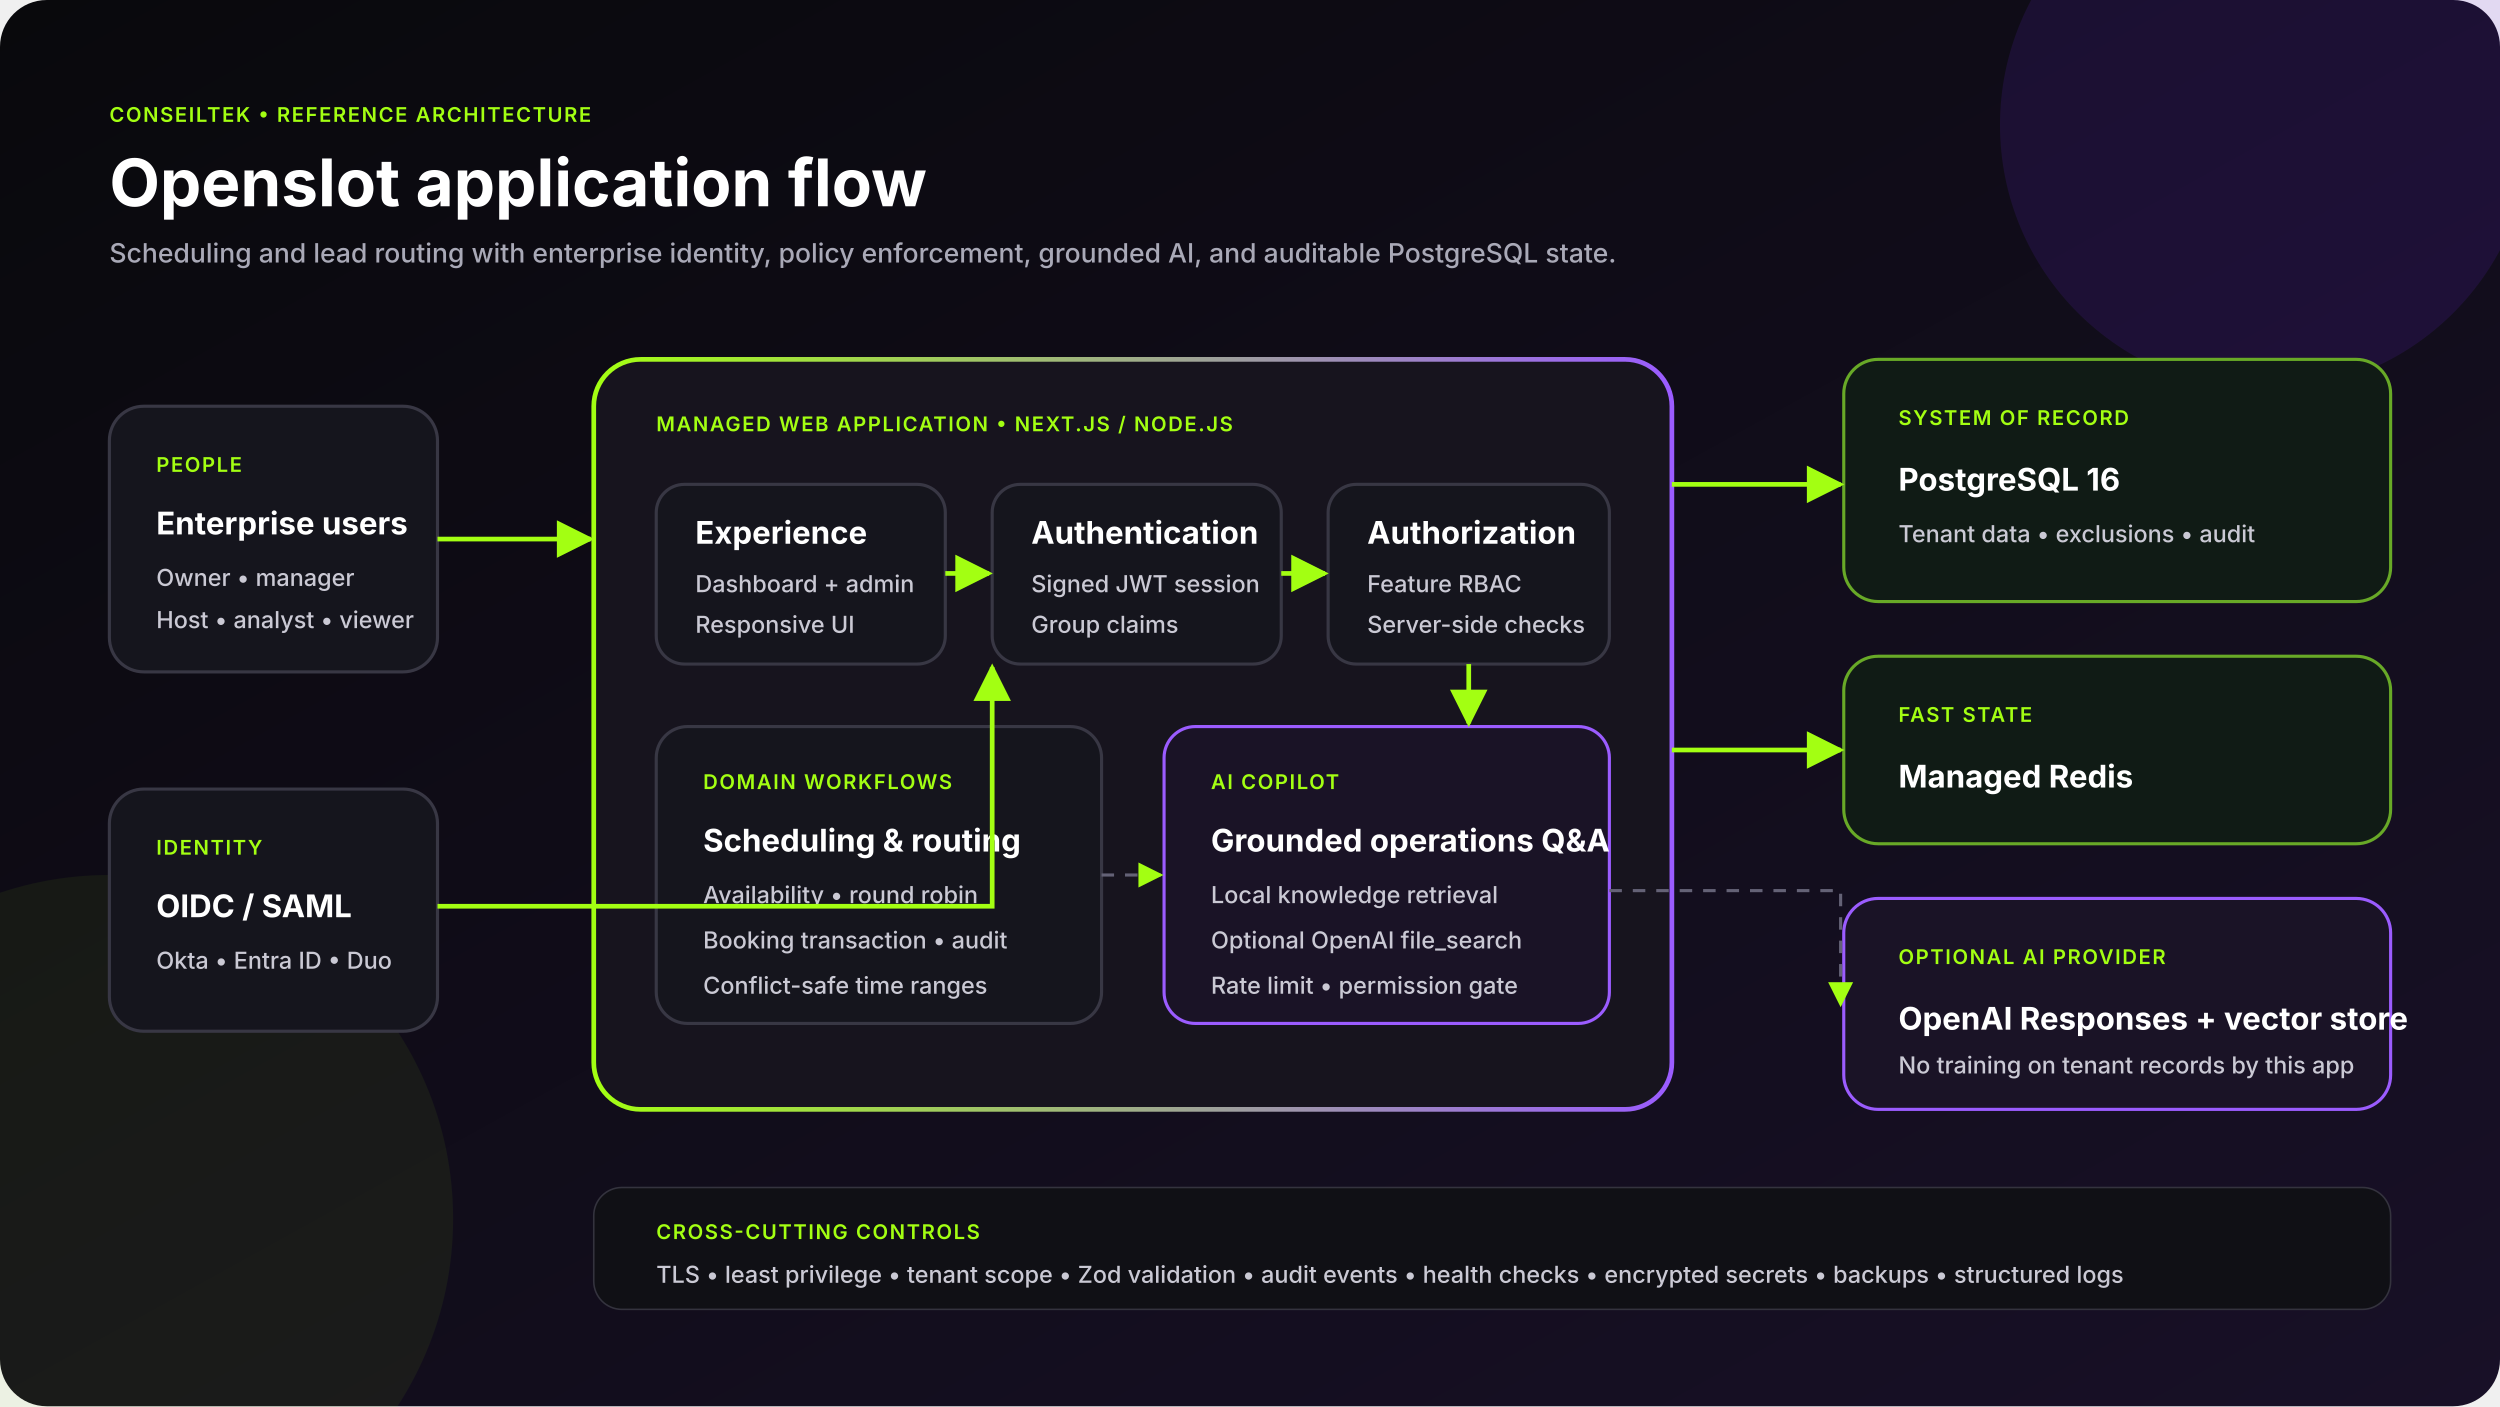
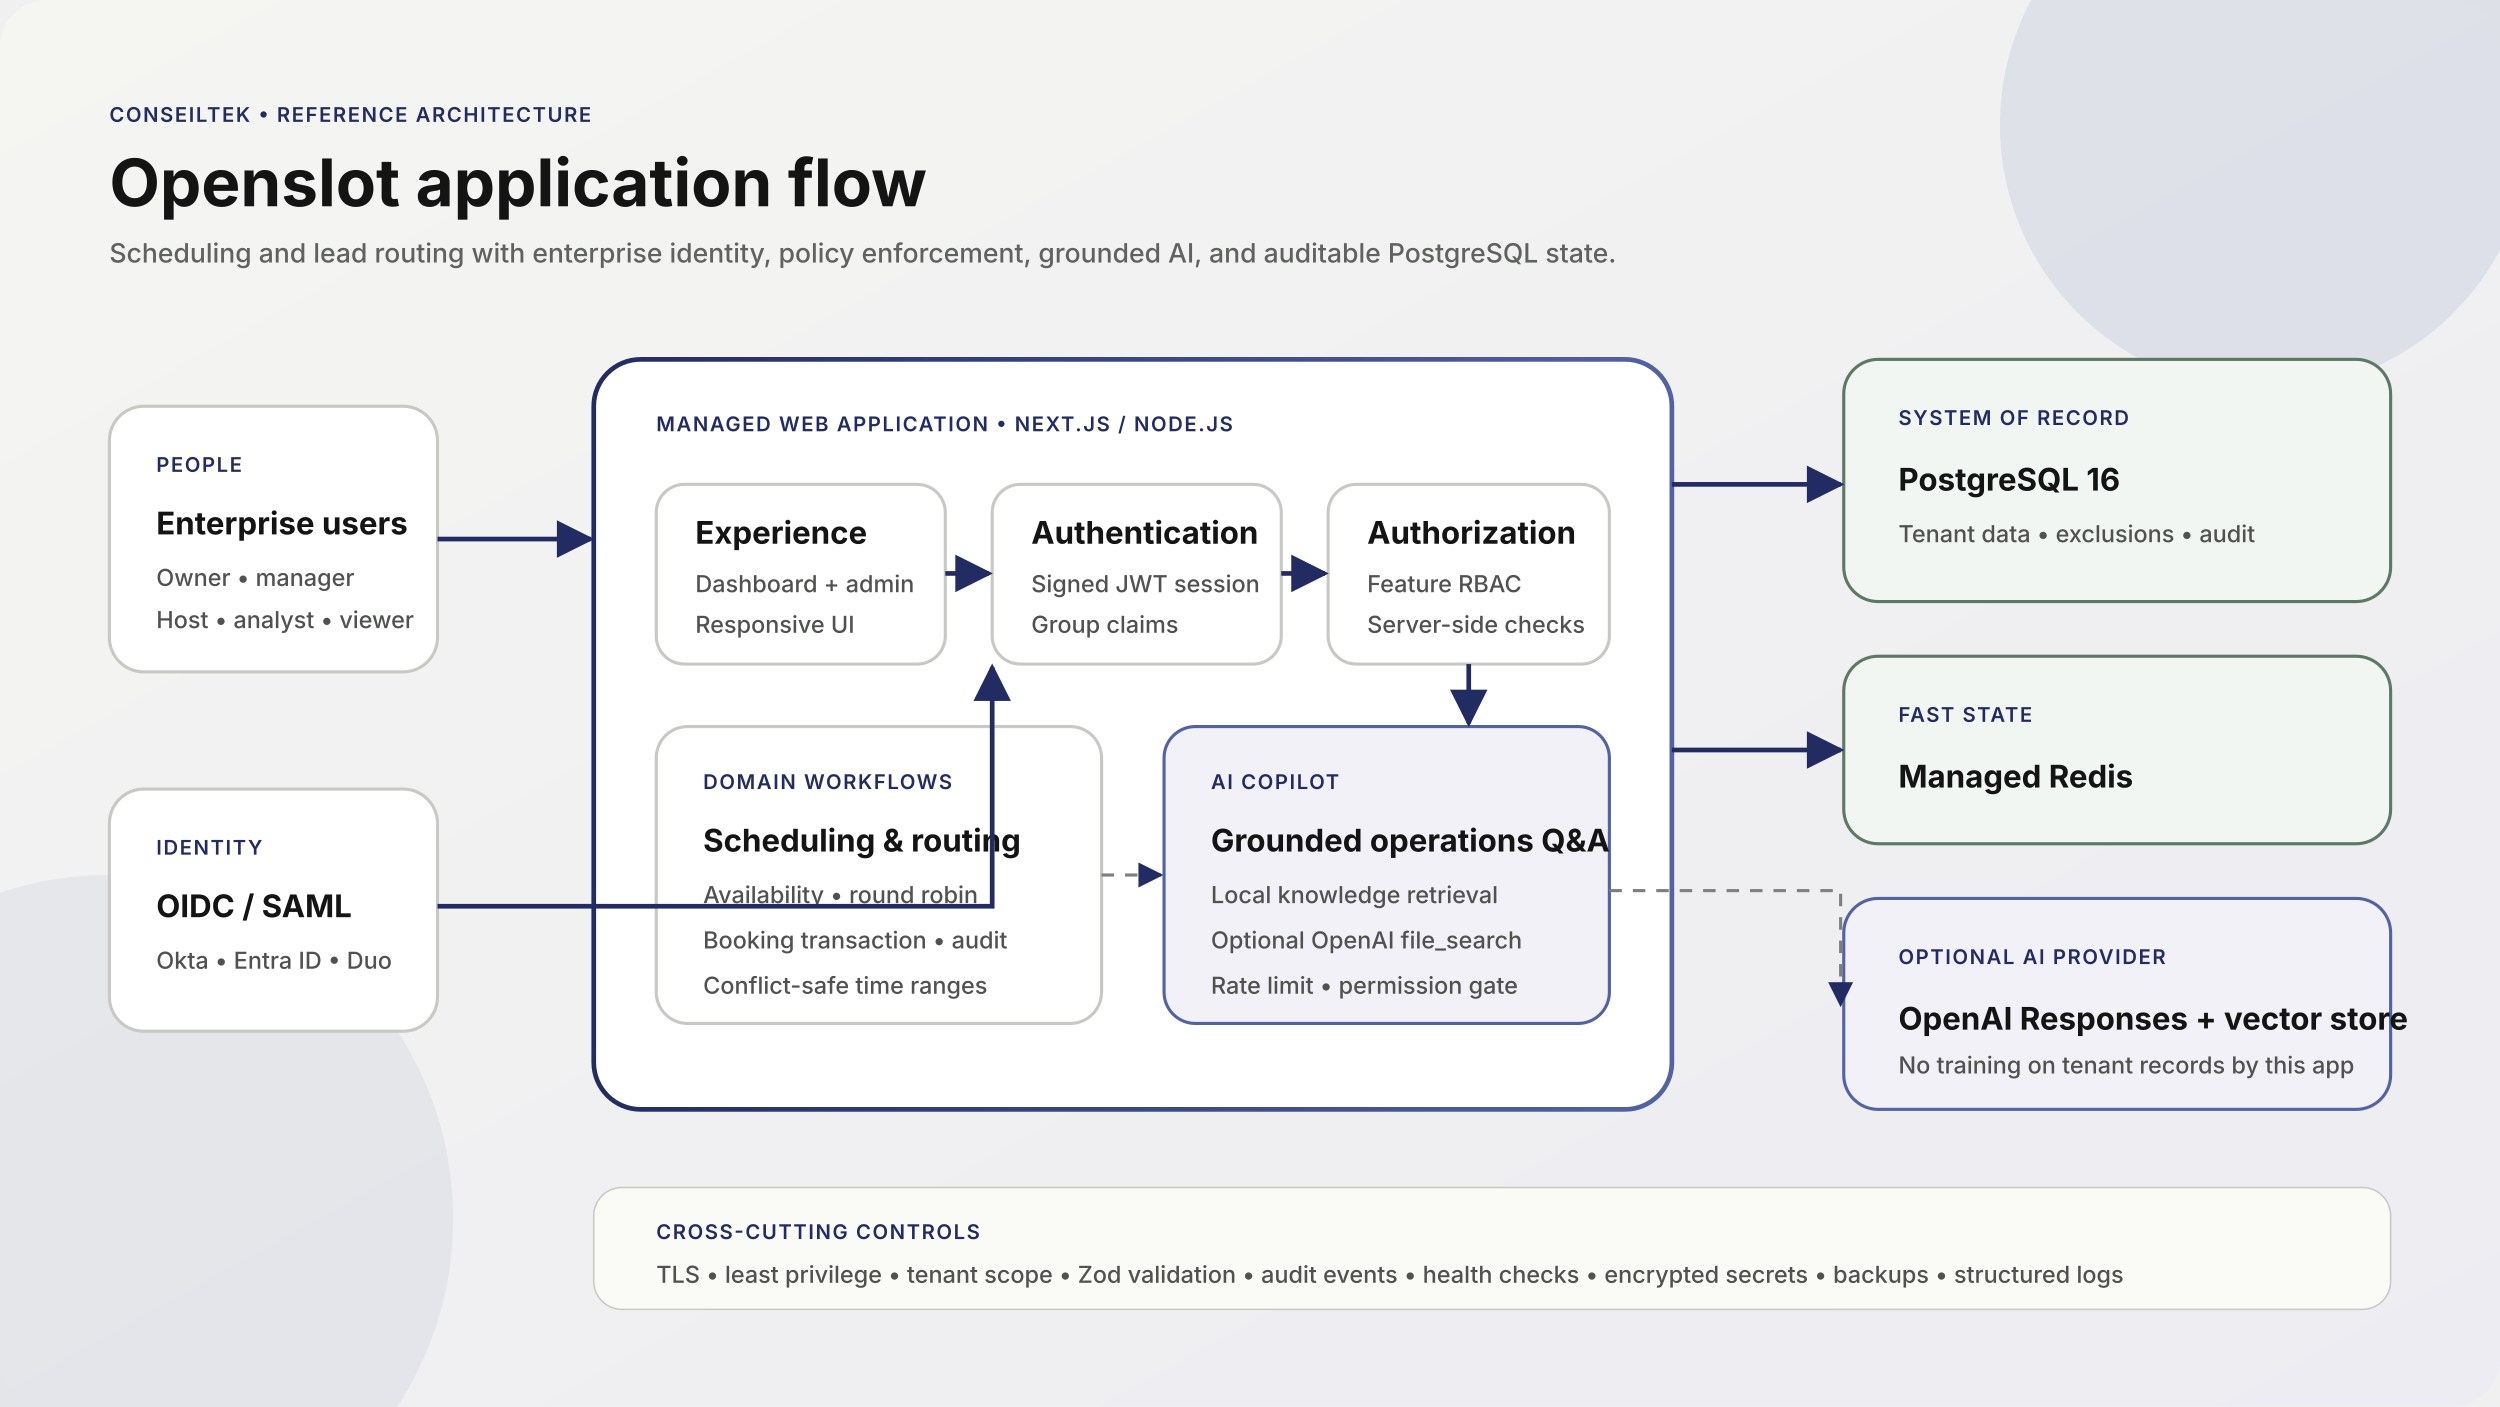
<svg xmlns="http://www.w3.org/2000/svg" width="1600" height="900" viewBox="0 0 1600 900" role="img" aria-labelledby="title desc">
  <defs>
    <linearGradient id="bg" x1="0" y1="0" x2="1" y2="1">
-       <stop stop-color="#09090c" />
-       <stop offset="1" stop-color="#181027" />
+       <stop stop-color="#f5f5f2" />
+       <stop offset="1" stop-color="#ececf2" />
    </linearGradient>
    <linearGradient id="accent" x1="0" y1="0" x2="1" y2="0">
-       <stop stop-color="#a3ff12" />
-       <stop offset="1" stop-color="#9b5cff" />
+       <stop stop-color="#222c62" />
+       <stop offset="1" stop-color="#5262a3" />
    </linearGradient>
    <filter id="glow">
      <feGaussianBlur stdDeviation="6" result="blur" />
      <feMerge>
        <feMergeNode in="blur" />
        <feMergeNode in="SourceGraphic" />
      </feMerge>
    </filter>
    <marker id="arrow" viewBox="0 0 10 10" refX="9" refY="5" markerWidth="8" markerHeight="8" orient="auto-start-reverse">
-       <path d="M0 0l10 5-10 5z" fill="#a3ff12" />
+       <path d="M0 0l10 5-10 5z" fill="#222c62" />
    </marker>
    <style>
-       .title{font:700 42px Inter,Arial,sans-serif;fill:#fff}.sub{font:500 17px Inter,Arial,sans-serif;fill:#a9a9b7}.h{font:700 20px Inter,Arial,sans-serif;fill:#fff}.t{font:500 15px Inter,Arial,sans-serif;fill:#cac9d4}.tiny{font:600 13px Inter,Arial,sans-serif;fill:#a3ff12;letter-spacing:1px}.box{fill:#15151d;stroke:#383744;stroke-width:2}.core{fill:#17141e;stroke:url(#accent);stroke-width:3}.data{fill:#101b15;stroke:#68a927;stroke-width:2}.ai{fill:#1a1326;stroke:#9b5cff;stroke-width:2}.line{fill:none;stroke:#a3ff12;stroke-width:3;marker-end:url(#arrow)}.muted{fill:none;stroke:#646276;stroke-width:2;stroke-dasharray:8 7;marker-end:url(#arrow)}
+       .title{font:700 42px Inter,Arial,sans-serif;fill:#141414}.sub{font:500 17px Inter,Arial,sans-serif;fill:#5f625f}.h{font:700 20px Inter,Arial,sans-serif;fill:#141414}.t{font:500 15px Inter,Arial,sans-serif;fill:#4f524f}.tiny{font:600 13px Inter,Arial,sans-serif;fill:#222c62;letter-spacing:1px}.box{fill:#ffffff;stroke:#c8c9c4;stroke-width:2}.core{fill:#ffffff;stroke:url(#accent);stroke-width:3}.data{fill:#f2f6f3;stroke:#5d7865;stroke-width:2}.ai{fill:#f3f1f8;stroke:#5262a3;stroke-width:2}.line{fill:none;stroke:#222c62;stroke-width:3;marker-end:url(#arrow)}.muted{fill:none;stroke:#7d807c;stroke-width:2;stroke-dasharray:8 7;marker-end:url(#arrow)}
    </style>
  </defs>
  <rect width="1600" height="900" rx="30" fill="url(#bg)" />
-   <circle cx="1450" cy="80" r="170" fill="#7b2cff" opacity=".12" />
-   <circle cx="70" cy="780" r="220" fill="#a3ff12" opacity=".06" />
+   <circle cx="1450" cy="80" r="170" fill="#5262a3" opacity=".12" />
+   <circle cx="70" cy="780" r="220" fill="#222c62" opacity=".06" />
  <text x="70" y="78" class="tiny">CONSEILTEK • REFERENCE ARCHITECTURE</text>
  <text x="70" y="132" class="title">Openslot application flow</text>
  <text x="70" y="168" class="sub">Scheduling and lead routing with enterprise identity, policy enforcement, grounded AI, and auditable PostgreSQL state.</text>
  <rect x="70" y="260" width="210" height="170" rx="22" class="box" />
  <text x="100" y="302" class="tiny">PEOPLE</text>
  <text x="100" y="342" class="h">Enterprise users</text>
  <text x="100" y="375" class="t">Owner • manager</text>
  <text x="100" y="402" class="t">Host • analyst • viewer</text>
  <rect x="70" y="505" width="210" height="155" rx="22" class="box" />
  <text x="100" y="547" class="tiny">IDENTITY</text>
  <text x="100" y="587" class="h">OIDC / SAML</text>
  <text x="100" y="620" class="t">Okta • Entra ID • Duo</text>
  <rect x="380" y="230" width="690" height="480" rx="30" class="core" />
  <text x="420" y="276" class="tiny">MANAGED WEB APPLICATION • NEXT.JS / NODE.JS</text>
  <rect x="420" y="310" width="185" height="115" rx="18" class="box" />
  <text x="445" y="348" class="h">Experience</text>
  <text x="445" y="379" class="t">Dashboard + admin</text>
  <text x="445" y="405" class="t">Responsive UI</text>
  <rect x="635" y="310" width="185" height="115" rx="18" class="box" />
  <text x="660" y="348" class="h">Authentication</text>
  <text x="660" y="379" class="t">Signed JWT session</text>
  <text x="660" y="405" class="t">Group claims</text>
  <rect x="850" y="310" width="180" height="115" rx="18" class="box" />
  <text x="875" y="348" class="h">Authorization</text>
  <text x="875" y="379" class="t">Feature RBAC</text>
  <text x="875" y="405" class="t">Server-side checks</text>
  <rect x="420" y="465" width="285" height="190" rx="20" class="box" />
  <text x="450" y="505" class="tiny">DOMAIN WORKFLOWS</text>
  <text x="450" y="545" class="h">Scheduling &amp; routing</text>
  <text x="450" y="578" class="t">Availability • round robin</text>
  <text x="450" y="607" class="t">Booking transaction • audit</text>
  <text x="450" y="636" class="t">Conflict-safe time ranges</text>
  <rect x="745" y="465" width="285" height="190" rx="20" class="ai" />
  <text x="775" y="505" class="tiny">AI COPILOT</text>
  <text x="775" y="545" class="h">Grounded operations Q&amp;A</text>
  <text x="775" y="578" class="t">Local knowledge retrieval</text>
  <text x="775" y="607" class="t">Optional OpenAI file_search</text>
  <text x="775" y="636" class="t">Rate limit • permission gate</text>
  <rect x="1180" y="230" width="350" height="155" rx="22" class="data" />
  <text x="1215" y="272" class="tiny">SYSTEM OF RECORD</text>
  <text x="1215" y="314" class="h">PostgreSQL 16</text>
  <text x="1215" y="347" class="t">Tenant data • exclusions • audit</text>
  <rect x="1180" y="420" width="350" height="120" rx="22" class="data" />
  <text x="1215" y="462" class="tiny">FAST STATE</text>
  <text x="1215" y="504" class="h">Managed Redis</text>
  <rect x="1180" y="575" width="350" height="135" rx="22" class="ai" />
  <text x="1215" y="617" class="tiny">OPTIONAL AI PROVIDER</text>
  <text x="1215" y="659" class="h">OpenAI Responses + vector store</text>
  <text x="1215" y="687" class="t">No training on tenant records by this app</text>
  <path d="M280 345H378" class="line" />
  <path d="M280 580H635V427" class="line" />
  <path d="M1070 310H1178" class="line" />
  <path d="M1070 480H1178" class="line" />
  <path d="M1030 570H1178V643" class="muted" />
  <path d="M605 367H633" class="line" />
  <path d="M820 367H848" class="line" />
  <path d="M940 425V463" class="line" />
  <path d="M705 560H743" class="muted" />
-   <rect x="380" y="760" width="1150" height="78" rx="18" fill="#101015" stroke="#34333e" />
+   <rect x="380" y="760" width="1150" height="78" rx="18" fill="#fafaf7" stroke="#c8c9c4" />
  <text x="420" y="793" class="tiny">CROSS-CUTTING CONTROLS</text>
  <text x="420" y="821" class="t">TLS • least privilege • tenant scope • Zod validation • audit events • health checks • encrypted secrets • backups • structured logs</text>
</svg>
